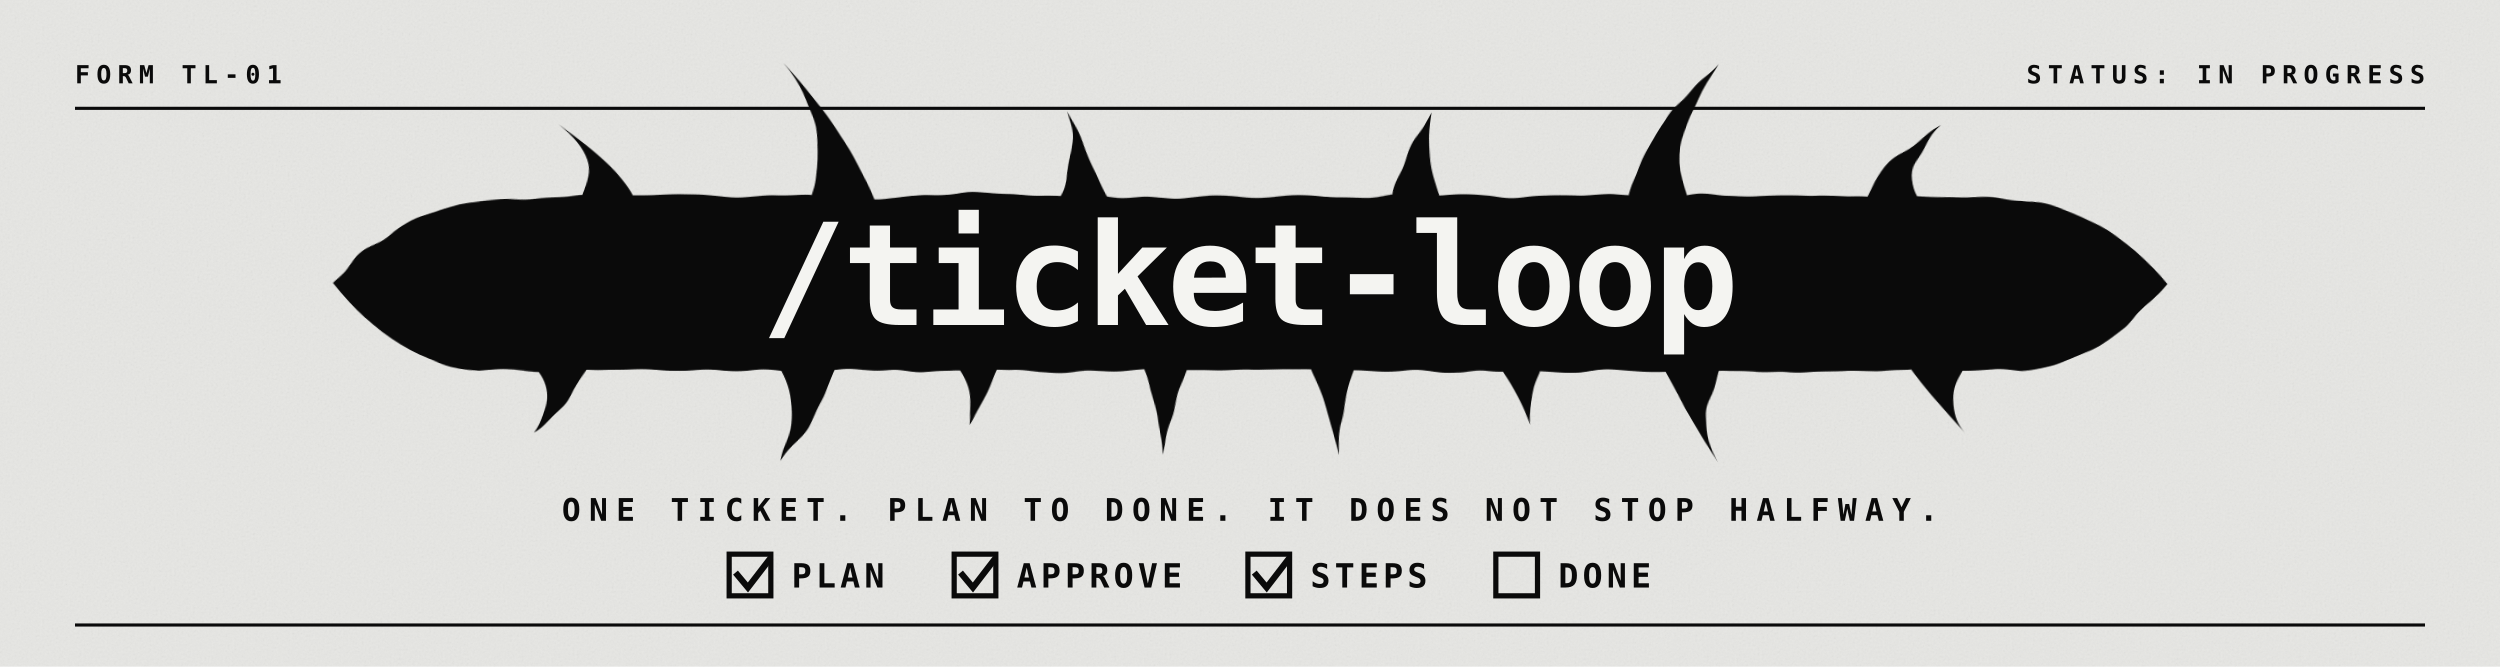
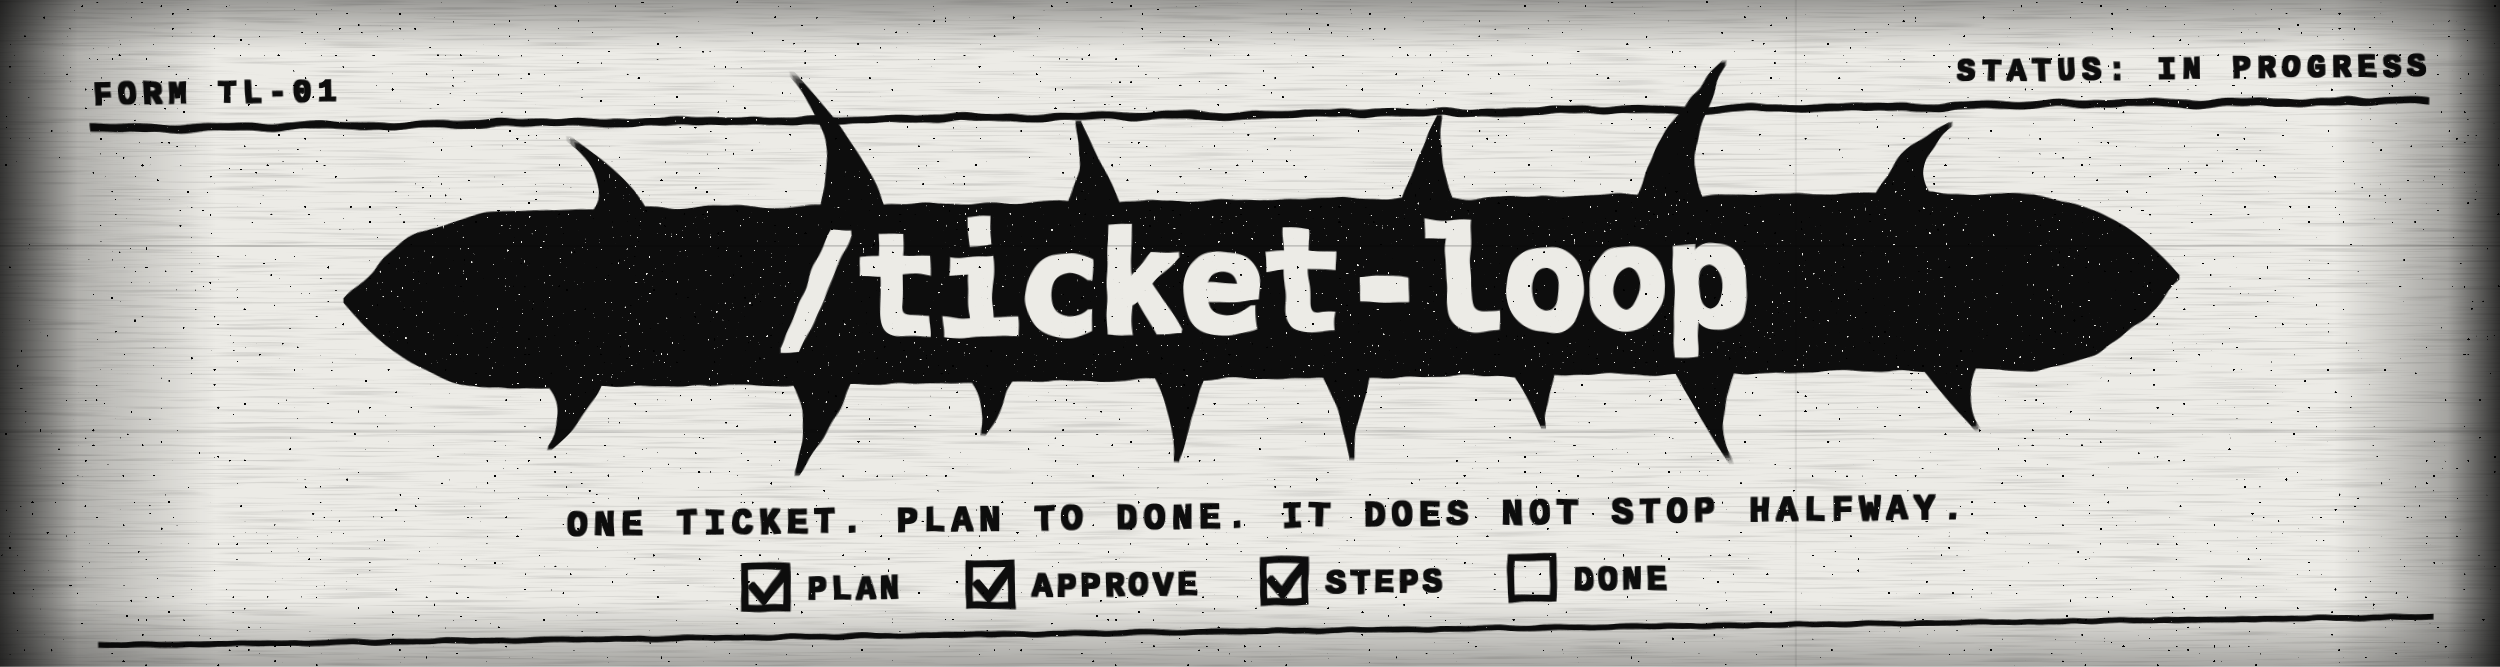
<svg xmlns="http://www.w3.org/2000/svg" width="1200" height="320" viewBox="0 0 1200 320" role="img" aria-labelledby="title desc">
  <defs>
-     <filter id="grain" x="0" y="0" width="100%" height="100%">
-       <feTurbulence type="fractalNoise" baseFrequency="0.9" numOctaves="2" seed="7" result="n" />
-       <feColorMatrix in="n" type="saturate" values="0" />
-       <feComponentTransfer>
-         <feFuncA type="linear" slope="0.10" />
-       </feComponentTransfer>
+     <linearGradient id="lid" x1="0" y1="0" x2="1" y2="0">
+       <stop offset="0" stop-color="#000" stop-opacity="0.85" />
+       <stop offset="0.035" stop-color="#000" stop-opacity="0.25" />
+       <stop offset="0.09" stop-color="#000" stop-opacity="0" />
+       <stop offset="0.93" stop-color="#000" stop-opacity="0" />
+       <stop offset="0.975" stop-color="#000" stop-opacity="0.3" />
+       <stop offset="1" stop-color="#000" stop-opacity="0.9" />
+     </linearGradient>
+     <linearGradient id="fade" x1="0" y1="0" x2="0" y2="1">
+       <stop offset="0" stop-color="#000" stop-opacity="0.35" />
+       <stop offset="0.08" stop-color="#000" stop-opacity="0" />
+       <stop offset="0.9" stop-color="#000" stop-opacity="0" />
+       <stop offset="1" stop-color="#000" stop-opacity="0.3" />
+     </linearGradient>
+     <filter id="specks" x="0" y="0" width="100%" height="100%">
+       <feTurbulence type="fractalNoise" baseFrequency="0.55" numOctaves="1" seed="11" />
+       <feColorMatrix type="matrix" values="0 0 0 0 0  0 0 0 0 0  0 0 0 0 0  44 0 0 0 -33.2" />
      <feComposite in2="SourceGraphic" operator="in" />
    </filter>
-     <filter id="rough" x="-5%" y="-30%" width="110%" height="160%">
-       <feTurbulence type="fractalNoise" baseFrequency="0.035" numOctaves="2" seed="3" result="t" />
-       <feDisplacementMap in="SourceGraphic" in2="t" scale="5" />
+     <filter id="grit" x="0" y="0" width="100%" height="100%">
+       <feTurbulence type="fractalNoise" baseFrequency="0.02 0.9" numOctaves="2" seed="4" />
+       <feColorMatrix type="matrix" values="0 0 0 0 0  0 0 0 0 0  0 0 0 0 0  3 0 0 0 -1.5" />
+       <feComposite in2="SourceGraphic" operator="in" />
+     </filter>
+     <filter id="toner" x="-5%" y="-20%" width="110%" height="140%">
+       <feMorphology operator="dilate" radius="0.7" result="bleed" />
+       <feTurbulence type="fractalNoise" baseFrequency="0.045" numOctaves="2" seed="3" result="warp" />
+       <feDisplacementMap in="bleed" in2="warp" scale="4" result="rough" />
+       <feTurbulence type="fractalNoise" baseFrequency="0.75" numOctaves="1" seed="9" result="n" />
+       <feColorMatrix in="n" type="matrix" values="0 0 0 0 0  0 0 0 0 0  0 0 0 0 0  30 0 0 0 -21.9" result="holes" />
+       <feComposite in="rough" in2="holes" operator="out" />
+     </filter>
+     <filter id="toner-fine" x="-5%" y="-40%" width="110%" height="180%">
+       <feMorphology operator="dilate" radius="0.25" result="bleed" />
+       <feTurbulence type="fractalNoise" baseFrequency="0.06" numOctaves="2" seed="5" result="warp" />
+       <feDisplacementMap in="bleed" in2="warp" scale="1.6" result="rough" />
+       <feTurbulence type="fractalNoise" baseFrequency="0.8" numOctaves="1" seed="2" result="n" />
+       <feColorMatrix in="n" type="matrix" values="0 0 0 0 0  0 0 0 0 0  0 0 0 0 0  30 0 0 0 -23" result="holes" />
+       <feComposite in="rough" in2="holes" operator="out" />
    </filter>
  </defs>
-   <rect width="1200" height="320" fill="#e6e6e3" />
-   <rect width="1200" height="320" fill="#000" filter="url(#grain)" />
-   <g font-family="ui-monospace, SFMono-Regular, Menlo, Consolas, monospace" font-size="12" font-weight="700" letter-spacing="3" fill="#0a0a0a">
-     <text x="36" y="40">FORM TL-01</text>
-     <text x="1164" y="40" text-anchor="end">STATUS: IN PROGRESS</text>
-     <path d="M36 52H1164" stroke="#0a0a0a" stroke-width="1.5" />
+   <rect width="1200" height="320" fill="#ecebe6" />
+   <rect width="1200" height="320" fill="#000" filter="url(#grit)" opacity="0.12" />
+   <g transform="rotate(-0.7 600 160) translate(6 3)" fill="#111">
+     <g filter="url(#toner-fine)">
+       <g font-family="'Courier New', Courier, monospace" font-size="15" font-weight="700" letter-spacing="3">
+         <text x="40" y="40">FORM TL-01</text>
+         <text x="1160" y="40" text-anchor="end">STATUS: IN PROGRESS</text>
+       </g>
+     </g>
+     <g filter="url(#toner)">
+       <path d="M40 52H1160" stroke="#111" stroke-width="1.8" />
+       <path d="M160 136.0 Q190 100 230 96 L280 94 Q288.4 75.3 268.4 60 Q295.6 78.7 304 94 L390 94 Q399.8 58.8 375.8 30 Q408.2 65.2 418 94 L509 94 Q516.7 72.0 512.8 54 Q523.3 76.0 531 94 L669 94 Q676.7 72.0 687.2 54 Q683.3 76.0 691 94 L782 94 Q791.8 58.8 824.2 30 Q800.2 65.2 810 94 L896 94 Q904.4 75.3 931.6 60 Q911.6 78.7 920 94 L970 96 Q1010 100 1040 136.0 Q1010 174 970 178 L942 178 Q933.0 196.0 943.4 208 Q927.0 190.0 918 178 L825 178 Q815.2 204.4 824.6 222 Q808.8 195.6 799 178 L739 178 Q732.2 193.6 734.6 204 Q727.8 188.4 721 178 L650 178 Q642.5 202.0 642.2 218 Q637.5 194.0 630 178 L570 178 Q562.5 202.0 557.8 218 Q557.5 194.0 550 178 L479 178 Q472.2 193.6 465.4 204 Q467.8 188.4 461 178 L401 178 Q391.2 204.4 375.4 222 Q384.8 195.6 375 178 L282 178 Q273.0 196.0 256.6 208 Q267.0 190.0 258 178 L230 178 Q190 174 160 136.0 Z" />
+       <text x="600" y="156" fill="#ecebe6" font-family="ui-monospace, SFMono-Regular, Menlo, Consolas, monospace" font-size="68" font-weight="800" letter-spacing="-2" text-anchor="middle">/ticket-loop</text>
+     </g>
+     <g filter="url(#toner-fine)">
+       <text x="600" y="250" font-family="'Courier New', Courier, monospace" font-size="17" font-weight="700" letter-spacing="3" text-anchor="middle">ONE TICKET. PLAN TO DONE. IT DOES NOT STOP HALFWAY.</text>
+       <rect x="350" y="266" width="20" height="20" fill="none" stroke="#0a0a0a" stroke-width="2.5" />
+       <path d="M354 276l5 6l10 -13" fill="none" stroke="#0a0a0a" stroke-width="3" stroke-linecap="square" />
+       <text x="380" y="282" fill="#0a0a0a" font-family="'Courier New', Courier, monospace" font-size="16" font-weight="700" letter-spacing="2">PLAN</text>
+       <rect x="458" y="266" width="20" height="20" fill="none" stroke="#0a0a0a" stroke-width="2.5" />
+       <path d="M462 276l5 6l10 -13" fill="none" stroke="#0a0a0a" stroke-width="3" stroke-linecap="square" />
+       <text x="488" y="282" fill="#0a0a0a" font-family="'Courier New', Courier, monospace" font-size="16" font-weight="700" letter-spacing="2">APPROVE</text>
+       <rect x="599" y="266" width="20" height="20" fill="none" stroke="#0a0a0a" stroke-width="2.5" />
+       <path d="M603 276l5 6l10 -13" fill="none" stroke="#0a0a0a" stroke-width="3" stroke-linecap="square" />
+       <text x="629" y="282" fill="#0a0a0a" font-family="'Courier New', Courier, monospace" font-size="16" font-weight="700" letter-spacing="2">STEPS</text>
+       <rect x="718" y="266" width="20" height="20" fill="none" stroke="#0a0a0a" stroke-width="2.5" />
+       <text x="748" y="282" fill="#0a0a0a" font-family="'Courier New', Courier, monospace" font-size="16" font-weight="700" letter-spacing="2">DONE</text>
+       <path d="M40 300H1160" stroke="#111" stroke-width="1.8" />
+     </g>
  </g>
-   <path d="M160 136.0 Q190 100 230 96 L280 94 Q288.4 75.3 268.4 60 Q295.6 78.7 304 94 L390 94 Q399.8 58.8 375.8 30 Q408.2 65.2 418 94 L509 94 Q516.7 72.0 512.8 54 Q523.3 76.0 531 94 L669 94 Q676.7 72.0 687.2 54 Q683.3 76.0 691 94 L782 94 Q791.8 58.8 824.2 30 Q800.2 65.2 810 94 L896 94 Q904.4 75.3 931.6 60 Q911.6 78.7 920 94 L970 96 Q1010 100 1040 136.0 Q1010 174 970 178 L942 178 Q933.0 196.0 943.4 208 Q927.0 190.0 918 178 L825 178 Q815.2 204.4 824.6 222 Q808.8 195.6 799 178 L739 178 Q732.2 193.6 734.6 204 Q727.8 188.4 721 178 L650 178 Q642.5 202.0 642.2 218 Q637.5 194.0 630 178 L570 178 Q562.5 202.0 557.8 218 Q557.5 194.0 550 178 L479 178 Q472.2 193.6 465.4 204 Q467.8 188.4 461 178 L401 178 Q391.2 204.4 375.4 222 Q384.8 195.6 375 178 L282 178 Q273.0 196.0 256.6 208 Q267.0 190.0 258 178 L230 178 Q190 174 160 136.0 Z" fill="#0a0a0a" filter="url(#rough)" />
-   <text x="600" y="156" fill="#f4f4f1" font-family="ui-monospace, SFMono-Regular, Menlo, Consolas, monospace" font-size="68" font-weight="800" letter-spacing="-2" text-anchor="middle">/ticket-loop</text>
-   <text x="600" y="250" fill="#0a0a0a" font-family="ui-monospace, SFMono-Regular, Menlo, Consolas, monospace" font-size="15" font-weight="700" letter-spacing="4" text-anchor="middle">ONE TICKET. PLAN TO DONE. IT DOES NOT STOP HALFWAY.</text>
-   <rect x="350" y="266" width="20" height="20" fill="none" stroke="#0a0a0a" stroke-width="2.5" />
-   <path d="M354 276l5 6l10 -13" fill="none" stroke="#0a0a0a" stroke-width="3" stroke-linecap="square" />
-   <text x="380" y="282" fill="#0a0a0a" font-family="ui-monospace, SFMono-Regular, Menlo, Consolas, monospace" font-size="16" font-weight="700" letter-spacing="2">PLAN</text>
-   <rect x="458" y="266" width="20" height="20" fill="none" stroke="#0a0a0a" stroke-width="2.5" />
-   <path d="M462 276l5 6l10 -13" fill="none" stroke="#0a0a0a" stroke-width="3" stroke-linecap="square" />
-   <text x="488" y="282" fill="#0a0a0a" font-family="ui-monospace, SFMono-Regular, Menlo, Consolas, monospace" font-size="16" font-weight="700" letter-spacing="2">APPROVE</text>
-   <rect x="599" y="266" width="20" height="20" fill="none" stroke="#0a0a0a" stroke-width="2.5" />
-   <path d="M603 276l5 6l10 -13" fill="none" stroke="#0a0a0a" stroke-width="3" stroke-linecap="square" />
-   <text x="629" y="282" fill="#0a0a0a" font-family="ui-monospace, SFMono-Regular, Menlo, Consolas, monospace" font-size="16" font-weight="700" letter-spacing="2">STEPS</text>
-   <rect x="718" y="266" width="20" height="20" fill="none" stroke="#0a0a0a" stroke-width="2.5" />
-   <text x="748" y="282" fill="#0a0a0a" font-family="ui-monospace, SFMono-Regular, Menlo, Consolas, monospace" font-size="16" font-weight="700" letter-spacing="2">DONE</text>
-   <path d="M36 300H1164" stroke="#0a0a0a" stroke-width="1.5" />
+   <rect width="1200" height="320" fill="#000" filter="url(#specks)" />
+   <path d="M0 118H1200" stroke="#000" stroke-width="0.8" opacity="0.18" />
+   <path d="M0 207H1200" stroke="#000" stroke-width="1.6" opacity="0.1" />
+   <path d="M862 0V320" stroke="#000" stroke-width="1" opacity="0.08" />
+   <rect width="1200" height="320" fill="url(#lid)" />
+   <rect width="1200" height="320" fill="url(#fade)" />
</svg>
